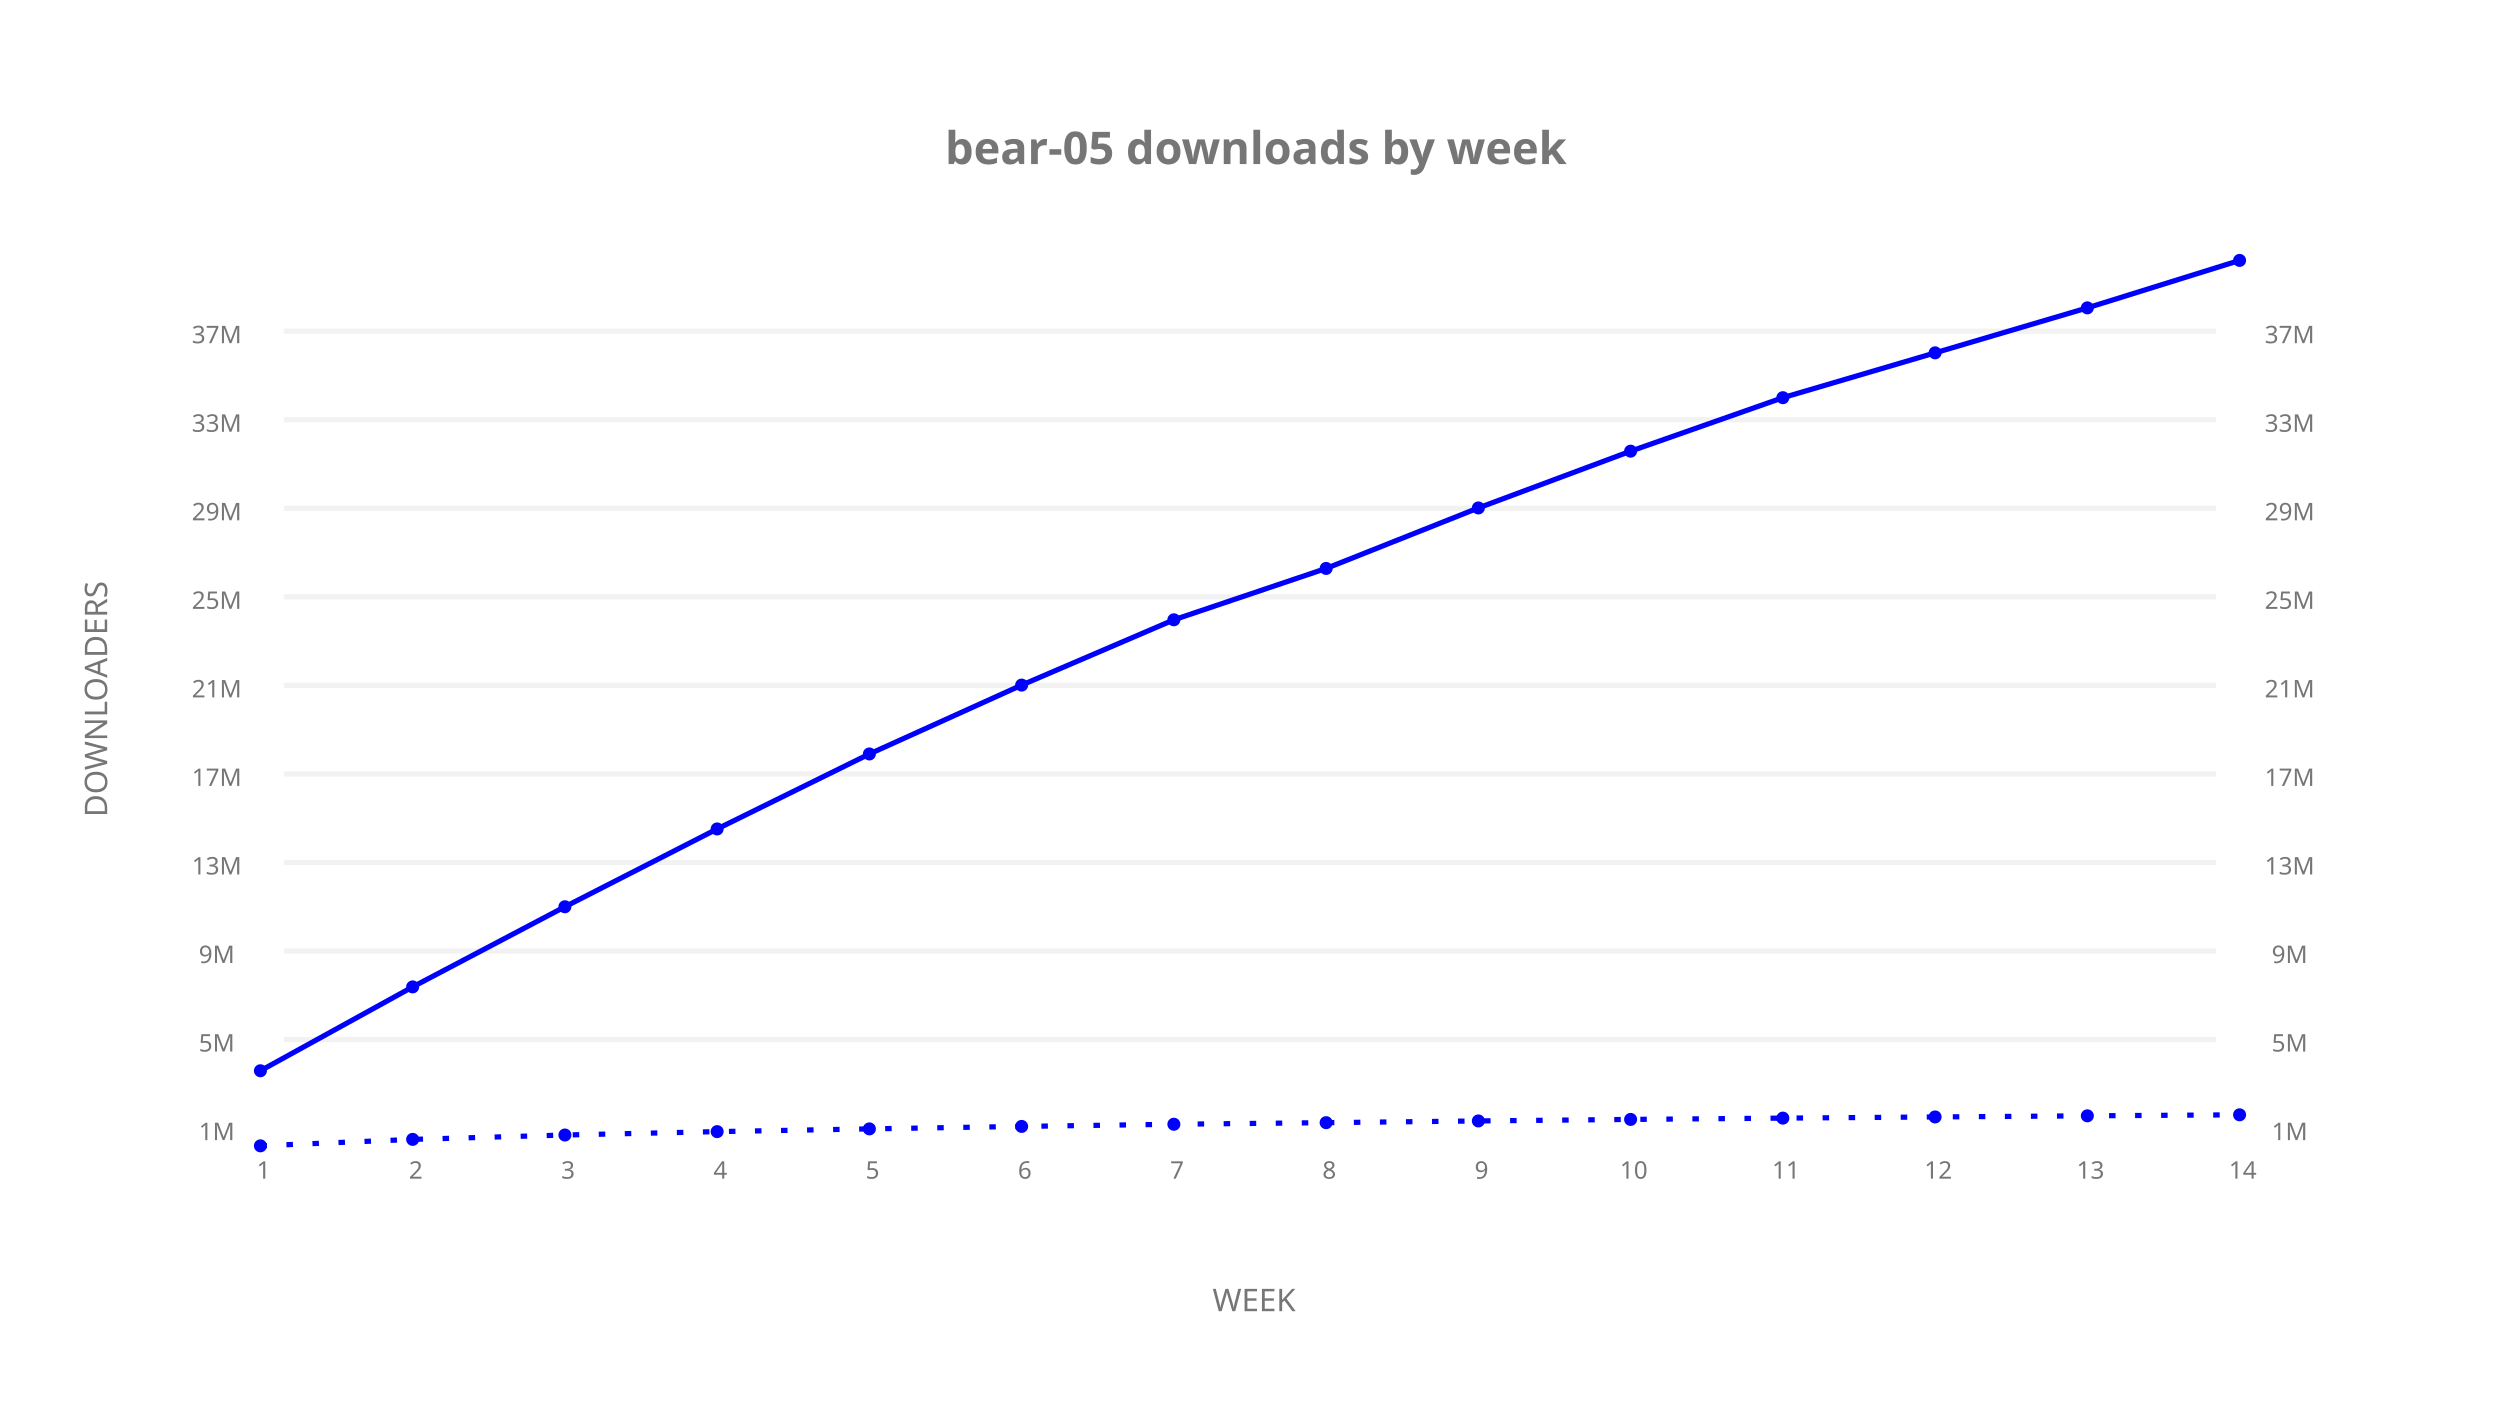
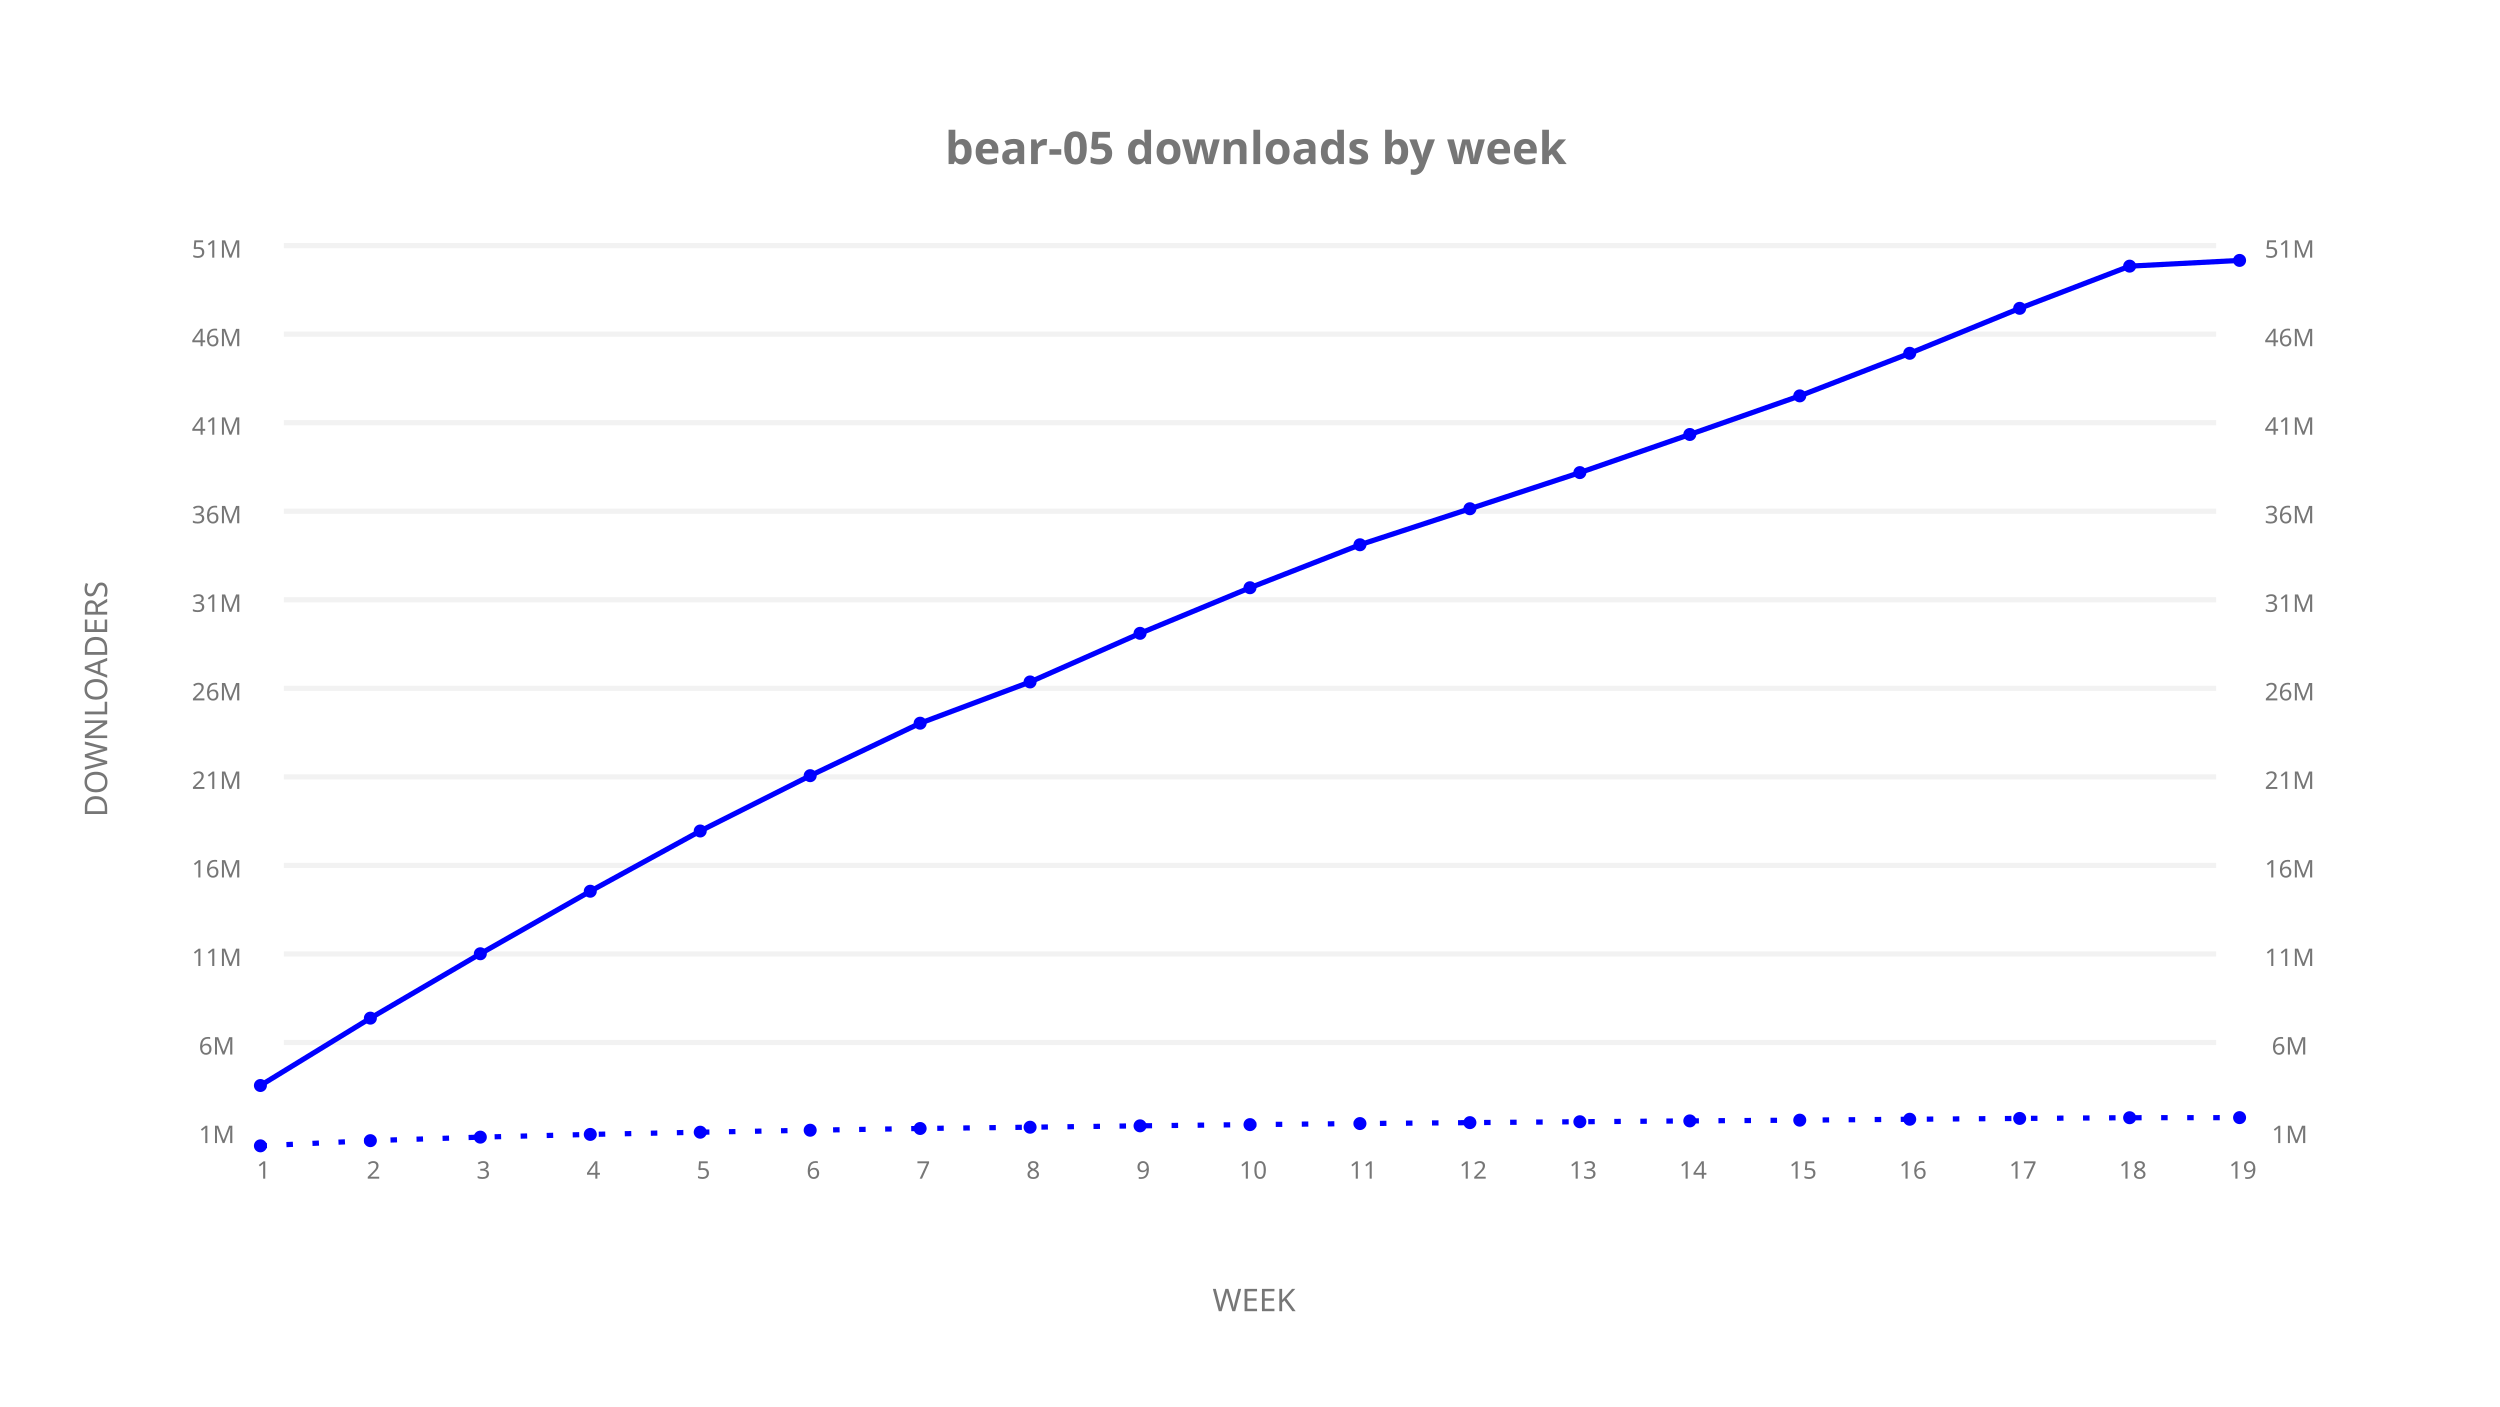
<svg xmlns="http://www.w3.org/2000/svg" xml:space="preserve" id="bear-05-downloads-by-week-bear-05-week" x="0px" y="0px" width="1920px" height="1080px" viewBox="0 0 1920 1080" enable-background="new 0 0 1920 1080" role="img">
  <g id="annotations">
    <text x="960" y="126" font-family="Atkinson Hyperlegible" font-size="26pt" text-anchor="middle" text-align="center" font-weight="600" font-style="normal" style="fill:rgb(118,118,118); fill-opacity:1; stroke:rgb(118,118,118); stroke-opacity:0; stroke-width:0.5"> bear-05 downloads by week</text>
    <g id="axes-lines">
      <text x="960" y="1007" font-family="Atkinson Hyperlegible" font-size="18pt" text-anchor="middle" text-align="center" font-weight="500" font-style="normal" style="fill:rgb(118,118,118); fill-opacity:1; stroke:rgb(118,118,118); stroke-opacity:0; stroke-width:0.5"> WEEK</text>
      <text x="73" y="540" font-family="Atkinson Hyperlegible" font-size="18pt" text-anchor="middle" text-align="center" dominant-baseline="central" font-weight="500" font-style="normal" style="fill:rgb(118,118,118); fill-opacity:1; stroke:rgb(118,118,118); stroke-opacity:0; stroke-width:0.5" transform="rotate(-90,73,540)"> DOWNLOADERS</text>
    </g>
    <g id="tic-y-label-lines">
-       <line x1="218" y1="798.357" x2="1702" y2="798.357" style="fill:rgb(0,0,255); fill-opacity:0; stroke:rgb(242,242,242); stroke-opacity:1; stroke-width:4" />
-       <line x1="218" y1="730.357" x2="1702" y2="730.357" style="fill:rgb(0,0,255); fill-opacity:0; stroke:rgb(242,242,242); stroke-opacity:1; stroke-width:4" />
-       <line x1="218" y1="662.357" x2="1702" y2="662.357" style="fill:rgb(0,0,255); fill-opacity:0; stroke:rgb(242,242,242); stroke-opacity:1; stroke-width:4" />
-       <line x1="218" y1="594.357" x2="1702" y2="594.357" style="fill:rgb(0,0,255); fill-opacity:0; stroke:rgb(242,242,242); stroke-opacity:1; stroke-width:4" />
-       <line x1="218" y1="526.357" x2="1702" y2="526.357" style="fill:rgb(0,0,255); fill-opacity:0; stroke:rgb(242,242,242); stroke-opacity:1; stroke-width:4" />
-       <line x1="218" y1="458.357" x2="1702" y2="458.357" style="fill:rgb(0,0,255); fill-opacity:0; stroke:rgb(242,242,242); stroke-opacity:1; stroke-width:4" />
-       <line x1="218" y1="390.357" x2="1702" y2="390.357" style="fill:rgb(0,0,255); fill-opacity:0; stroke:rgb(242,242,242); stroke-opacity:1; stroke-width:4" />
-       <line x1="218" y1="322.357" x2="1702" y2="322.357" style="fill:rgb(0,0,255); fill-opacity:0; stroke:rgb(242,242,242); stroke-opacity:1; stroke-width:4" />
-       <line x1="218" y1="254.357" x2="1702" y2="254.357" style="fill:rgb(0,0,255); fill-opacity:0; stroke:rgb(242,242,242); stroke-opacity:1; stroke-width:4" />
+       <line x1="218" y1="800.646" x2="1702" y2="800.646" style="fill:rgb(0,0,255); fill-opacity:0; stroke:rgb(242,242,242); stroke-opacity:1; stroke-width:4" />
+       <line x1="218" y1="732.646" x2="1702" y2="732.646" style="fill:rgb(0,0,255); fill-opacity:0; stroke:rgb(242,242,242); stroke-opacity:1; stroke-width:4" />
+       <line x1="218" y1="664.646" x2="1702" y2="664.646" style="fill:rgb(0,0,255); fill-opacity:0; stroke:rgb(242,242,242); stroke-opacity:1; stroke-width:4" />
+       <line x1="218" y1="596.646" x2="1702" y2="596.646" style="fill:rgb(0,0,255); fill-opacity:0; stroke:rgb(242,242,242); stroke-opacity:1; stroke-width:4" />
+       <line x1="218" y1="528.646" x2="1702" y2="528.646" style="fill:rgb(0,0,255); fill-opacity:0; stroke:rgb(242,242,242); stroke-opacity:1; stroke-width:4" />
+       <line x1="218" y1="460.646" x2="1702" y2="460.646" style="fill:rgb(0,0,255); fill-opacity:0; stroke:rgb(242,242,242); stroke-opacity:1; stroke-width:4" />
+       <line x1="218" y1="392.646" x2="1702" y2="392.646" style="fill:rgb(0,0,255); fill-opacity:0; stroke:rgb(242,242,242); stroke-opacity:1; stroke-width:4" />
+       <line x1="218" y1="324.646" x2="1702" y2="324.646" style="fill:rgb(0,0,255); fill-opacity:0; stroke:rgb(242,242,242); stroke-opacity:1; stroke-width:4" />
+       <line x1="218" y1="256.646" x2="1702" y2="256.646" style="fill:rgb(0,0,255); fill-opacity:0; stroke:rgb(242,242,242); stroke-opacity:1; stroke-width:4" />
+       <line x1="218" y1="188.646" x2="1702" y2="188.646" style="fill:rgb(0,0,255); fill-opacity:0; stroke:rgb(242,242,242); stroke-opacity:1; stroke-width:4" />
    </g>
    <g id="tic-x-labels">
      <text x="200" y="898" font-family="Atkinson Hyperlegible" font-size="14pt" text-anchor="middle" text-align="center" dominant-baseline="central" font-weight="400" font-style="normal" style="fill:rgb(118,118,118); fill-opacity:1; stroke:rgb(118,118,118); stroke-opacity:0; stroke-width:0.5"> 1</text>
-       <text x="316.923" y="898" font-family="Atkinson Hyperlegible" font-size="14pt" text-anchor="middle" text-align="center" dominant-baseline="central" font-weight="400" font-style="normal" style="fill:rgb(118,118,118); fill-opacity:1; stroke:rgb(118,118,118); stroke-opacity:0; stroke-width:0.5"> 2</text>
-       <text x="433.846" y="898" font-family="Atkinson Hyperlegible" font-size="14pt" text-anchor="middle" text-align="center" dominant-baseline="central" font-weight="400" font-style="normal" style="fill:rgb(118,118,118); fill-opacity:1; stroke:rgb(118,118,118); stroke-opacity:0; stroke-width:0.5"> 3</text>
-       <text x="550.769" y="898" font-family="Atkinson Hyperlegible" font-size="14pt" text-anchor="middle" text-align="center" dominant-baseline="central" font-weight="400" font-style="normal" style="fill:rgb(118,118,118); fill-opacity:1; stroke:rgb(118,118,118); stroke-opacity:0; stroke-width:0.5"> 4</text>
-       <text x="667.692" y="898" font-family="Atkinson Hyperlegible" font-size="14pt" text-anchor="middle" text-align="center" dominant-baseline="central" font-weight="400" font-style="normal" style="fill:rgb(118,118,118); fill-opacity:1; stroke:rgb(118,118,118); stroke-opacity:0; stroke-width:0.5"> 5</text>
-       <text x="784.615" y="898" font-family="Atkinson Hyperlegible" font-size="14pt" text-anchor="middle" text-align="center" dominant-baseline="central" font-weight="400" font-style="normal" style="fill:rgb(118,118,118); fill-opacity:1; stroke:rgb(118,118,118); stroke-opacity:0; stroke-width:0.5"> 6</text>
-       <text x="901.538" y="898" font-family="Atkinson Hyperlegible" font-size="14pt" text-anchor="middle" text-align="center" dominant-baseline="central" font-weight="400" font-style="normal" style="fill:rgb(118,118,118); fill-opacity:1; stroke:rgb(118,118,118); stroke-opacity:0; stroke-width:0.5"> 7</text>
-       <text x="1018.462" y="898" font-family="Atkinson Hyperlegible" font-size="14pt" text-anchor="middle" text-align="center" dominant-baseline="central" font-weight="400" font-style="normal" style="fill:rgb(118,118,118); fill-opacity:1; stroke:rgb(118,118,118); stroke-opacity:0; stroke-width:0.5"> 8</text>
-       <text x="1135.385" y="898" font-family="Atkinson Hyperlegible" font-size="14pt" text-anchor="middle" text-align="center" dominant-baseline="central" font-weight="400" font-style="normal" style="fill:rgb(118,118,118); fill-opacity:1; stroke:rgb(118,118,118); stroke-opacity:0; stroke-width:0.5"> 9</text>
-       <text x="1252.308" y="898" font-family="Atkinson Hyperlegible" font-size="14pt" text-anchor="middle" text-align="center" dominant-baseline="central" font-weight="400" font-style="normal" style="fill:rgb(118,118,118); fill-opacity:1; stroke:rgb(118,118,118); stroke-opacity:0; stroke-width:0.5"> 10</text>
-       <text x="1369.231" y="898" font-family="Atkinson Hyperlegible" font-size="14pt" text-anchor="middle" text-align="center" dominant-baseline="central" font-weight="400" font-style="normal" style="fill:rgb(118,118,118); fill-opacity:1; stroke:rgb(118,118,118); stroke-opacity:0; stroke-width:0.5"> 11</text>
-       <text x="1486.154" y="898" font-family="Atkinson Hyperlegible" font-size="14pt" text-anchor="middle" text-align="center" dominant-baseline="central" font-weight="400" font-style="normal" style="fill:rgb(118,118,118); fill-opacity:1; stroke:rgb(118,118,118); stroke-opacity:0; stroke-width:0.5"> 12</text>
-       <text x="1603.077" y="898" font-family="Atkinson Hyperlegible" font-size="14pt" text-anchor="middle" text-align="center" dominant-baseline="central" font-weight="400" font-style="normal" style="fill:rgb(118,118,118); fill-opacity:1; stroke:rgb(118,118,118); stroke-opacity:0; stroke-width:0.5"> 13</text>
-       <text x="1720" y="898" font-family="Atkinson Hyperlegible" font-size="14pt" text-anchor="middle" text-align="center" dominant-baseline="central" font-weight="400" font-style="normal" style="fill:rgb(118,118,118); fill-opacity:1; stroke:rgb(118,118,118); stroke-opacity:0; stroke-width:0.5"> 14</text>
+       <text x="284.444" y="898" font-family="Atkinson Hyperlegible" font-size="14pt" text-anchor="middle" text-align="center" dominant-baseline="central" font-weight="400" font-style="normal" style="fill:rgb(118,118,118); fill-opacity:1; stroke:rgb(118,118,118); stroke-opacity:0; stroke-width:0.5"> 2</text>
+       <text x="368.889" y="898" font-family="Atkinson Hyperlegible" font-size="14pt" text-anchor="middle" text-align="center" dominant-baseline="central" font-weight="400" font-style="normal" style="fill:rgb(118,118,118); fill-opacity:1; stroke:rgb(118,118,118); stroke-opacity:0; stroke-width:0.5"> 3</text>
+       <text x="453.333" y="898" font-family="Atkinson Hyperlegible" font-size="14pt" text-anchor="middle" text-align="center" dominant-baseline="central" font-weight="400" font-style="normal" style="fill:rgb(118,118,118); fill-opacity:1; stroke:rgb(118,118,118); stroke-opacity:0; stroke-width:0.5"> 4</text>
+       <text x="537.778" y="898" font-family="Atkinson Hyperlegible" font-size="14pt" text-anchor="middle" text-align="center" dominant-baseline="central" font-weight="400" font-style="normal" style="fill:rgb(118,118,118); fill-opacity:1; stroke:rgb(118,118,118); stroke-opacity:0; stroke-width:0.5"> 5</text>
+       <text x="622.222" y="898" font-family="Atkinson Hyperlegible" font-size="14pt" text-anchor="middle" text-align="center" dominant-baseline="central" font-weight="400" font-style="normal" style="fill:rgb(118,118,118); fill-opacity:1; stroke:rgb(118,118,118); stroke-opacity:0; stroke-width:0.5"> 6</text>
+       <text x="706.667" y="898" font-family="Atkinson Hyperlegible" font-size="14pt" text-anchor="middle" text-align="center" dominant-baseline="central" font-weight="400" font-style="normal" style="fill:rgb(118,118,118); fill-opacity:1; stroke:rgb(118,118,118); stroke-opacity:0; stroke-width:0.5"> 7</text>
+       <text x="791.111" y="898" font-family="Atkinson Hyperlegible" font-size="14pt" text-anchor="middle" text-align="center" dominant-baseline="central" font-weight="400" font-style="normal" style="fill:rgb(118,118,118); fill-opacity:1; stroke:rgb(118,118,118); stroke-opacity:0; stroke-width:0.5"> 8</text>
+       <text x="875.556" y="898" font-family="Atkinson Hyperlegible" font-size="14pt" text-anchor="middle" text-align="center" dominant-baseline="central" font-weight="400" font-style="normal" style="fill:rgb(118,118,118); fill-opacity:1; stroke:rgb(118,118,118); stroke-opacity:0; stroke-width:0.5"> 9</text>
+       <text x="960" y="898" font-family="Atkinson Hyperlegible" font-size="14pt" text-anchor="middle" text-align="center" dominant-baseline="central" font-weight="400" font-style="normal" style="fill:rgb(118,118,118); fill-opacity:1; stroke:rgb(118,118,118); stroke-opacity:0; stroke-width:0.5"> 10</text>
+       <text x="1044.444" y="898" font-family="Atkinson Hyperlegible" font-size="14pt" text-anchor="middle" text-align="center" dominant-baseline="central" font-weight="400" font-style="normal" style="fill:rgb(118,118,118); fill-opacity:1; stroke:rgb(118,118,118); stroke-opacity:0; stroke-width:0.5"> 11</text>
+       <text x="1128.889" y="898" font-family="Atkinson Hyperlegible" font-size="14pt" text-anchor="middle" text-align="center" dominant-baseline="central" font-weight="400" font-style="normal" style="fill:rgb(118,118,118); fill-opacity:1; stroke:rgb(118,118,118); stroke-opacity:0; stroke-width:0.5"> 12</text>
+       <text x="1213.333" y="898" font-family="Atkinson Hyperlegible" font-size="14pt" text-anchor="middle" text-align="center" dominant-baseline="central" font-weight="400" font-style="normal" style="fill:rgb(118,118,118); fill-opacity:1; stroke:rgb(118,118,118); stroke-opacity:0; stroke-width:0.5"> 13</text>
+       <text x="1297.778" y="898" font-family="Atkinson Hyperlegible" font-size="14pt" text-anchor="middle" text-align="center" dominant-baseline="central" font-weight="400" font-style="normal" style="fill:rgb(118,118,118); fill-opacity:1; stroke:rgb(118,118,118); stroke-opacity:0; stroke-width:0.5"> 14</text>
+       <text x="1382.222" y="898" font-family="Atkinson Hyperlegible" font-size="14pt" text-anchor="middle" text-align="center" dominant-baseline="central" font-weight="400" font-style="normal" style="fill:rgb(118,118,118); fill-opacity:1; stroke:rgb(118,118,118); stroke-opacity:0; stroke-width:0.5"> 15</text>
+       <text x="1466.667" y="898" font-family="Atkinson Hyperlegible" font-size="14pt" text-anchor="middle" text-align="center" dominant-baseline="central" font-weight="400" font-style="normal" style="fill:rgb(118,118,118); fill-opacity:1; stroke:rgb(118,118,118); stroke-opacity:0; stroke-width:0.5"> 16</text>
+       <text x="1551.111" y="898" font-family="Atkinson Hyperlegible" font-size="14pt" text-anchor="middle" text-align="center" dominant-baseline="central" font-weight="400" font-style="normal" style="fill:rgb(118,118,118); fill-opacity:1; stroke:rgb(118,118,118); stroke-opacity:0; stroke-width:0.5"> 17</text>
+       <text x="1635.556" y="898" font-family="Atkinson Hyperlegible" font-size="14pt" text-anchor="middle" text-align="center" dominant-baseline="central" font-weight="400" font-style="normal" style="fill:rgb(118,118,118); fill-opacity:1; stroke:rgb(118,118,118); stroke-opacity:0; stroke-width:0.5"> 18</text>
+       <text x="1720" y="898" font-family="Atkinson Hyperlegible" font-size="14pt" text-anchor="middle" text-align="center" dominant-baseline="central" font-weight="400" font-style="normal" style="fill:rgb(118,118,118); fill-opacity:1; stroke:rgb(118,118,118); stroke-opacity:0; stroke-width:0.5"> 19</text>
    </g>
    <g id="tic-y-labels">
-       <text x="164" y="868.357" font-family="Atkinson Hyperlegible" font-size="14pt" text-anchor="middle" text-align="center" dominant-baseline="central" font-weight="400" font-style="normal" style="fill:rgb(118,118,118); fill-opacity:1; stroke:rgb(118,118,118); stroke-opacity:0; stroke-width:0.5"> 1M</text>
-       <text x="1756" y="868.357" font-family="Atkinson Hyperlegible" font-size="14pt" text-anchor="middle" text-align="center" dominant-baseline="central" font-weight="400" font-style="normal" style="fill:rgb(118,118,118); fill-opacity:1; stroke:rgb(118,118,118); stroke-opacity:0; stroke-width:0.5"> 1M</text>
-       <text x="164" y="800.357" font-family="Atkinson Hyperlegible" font-size="14pt" text-anchor="middle" text-align="center" dominant-baseline="central" font-weight="400" font-style="normal" style="fill:rgb(118,118,118); fill-opacity:1; stroke:rgb(118,118,118); stroke-opacity:0; stroke-width:0.5"> 5M</text>
-       <text x="1756" y="800.357" font-family="Atkinson Hyperlegible" font-size="14pt" text-anchor="middle" text-align="center" dominant-baseline="central" font-weight="400" font-style="normal" style="fill:rgb(118,118,118); fill-opacity:1; stroke:rgb(118,118,118); stroke-opacity:0; stroke-width:0.5"> 5M</text>
-       <text x="164" y="732.357" font-family="Atkinson Hyperlegible" font-size="14pt" text-anchor="middle" text-align="center" dominant-baseline="central" font-weight="400" font-style="normal" style="fill:rgb(118,118,118); fill-opacity:1; stroke:rgb(118,118,118); stroke-opacity:0; stroke-width:0.5"> 9M</text>
-       <text x="1756" y="732.357" font-family="Atkinson Hyperlegible" font-size="14pt" text-anchor="middle" text-align="center" dominant-baseline="central" font-weight="400" font-style="normal" style="fill:rgb(118,118,118); fill-opacity:1; stroke:rgb(118,118,118); stroke-opacity:0; stroke-width:0.5"> 9M</text>
-       <text x="164" y="664.357" font-family="Atkinson Hyperlegible" font-size="14pt" text-anchor="middle" text-align="center" dominant-baseline="central" font-weight="400" font-style="normal" style="fill:rgb(118,118,118); fill-opacity:1; stroke:rgb(118,118,118); stroke-opacity:0; stroke-width:0.5"> 13M</text>
-       <text x="1756" y="664.357" font-family="Atkinson Hyperlegible" font-size="14pt" text-anchor="middle" text-align="center" dominant-baseline="central" font-weight="400" font-style="normal" style="fill:rgb(118,118,118); fill-opacity:1; stroke:rgb(118,118,118); stroke-opacity:0; stroke-width:0.5"> 13M</text>
-       <text x="164" y="596.357" font-family="Atkinson Hyperlegible" font-size="14pt" text-anchor="middle" text-align="center" dominant-baseline="central" font-weight="400" font-style="normal" style="fill:rgb(118,118,118); fill-opacity:1; stroke:rgb(118,118,118); stroke-opacity:0; stroke-width:0.5"> 17M</text>
-       <text x="1756" y="596.357" font-family="Atkinson Hyperlegible" font-size="14pt" text-anchor="middle" text-align="center" dominant-baseline="central" font-weight="400" font-style="normal" style="fill:rgb(118,118,118); fill-opacity:1; stroke:rgb(118,118,118); stroke-opacity:0; stroke-width:0.5"> 17M</text>
-       <text x="164" y="528.357" font-family="Atkinson Hyperlegible" font-size="14pt" text-anchor="middle" text-align="center" dominant-baseline="central" font-weight="400" font-style="normal" style="fill:rgb(118,118,118); fill-opacity:1; stroke:rgb(118,118,118); stroke-opacity:0; stroke-width:0.5"> 21M</text>
-       <text x="1756" y="528.357" font-family="Atkinson Hyperlegible" font-size="14pt" text-anchor="middle" text-align="center" dominant-baseline="central" font-weight="400" font-style="normal" style="fill:rgb(118,118,118); fill-opacity:1; stroke:rgb(118,118,118); stroke-opacity:0; stroke-width:0.5"> 21M</text>
-       <text x="164" y="460.357" font-family="Atkinson Hyperlegible" font-size="14pt" text-anchor="middle" text-align="center" dominant-baseline="central" font-weight="400" font-style="normal" style="fill:rgb(118,118,118); fill-opacity:1; stroke:rgb(118,118,118); stroke-opacity:0; stroke-width:0.5"> 25M</text>
-       <text x="1756" y="460.357" font-family="Atkinson Hyperlegible" font-size="14pt" text-anchor="middle" text-align="center" dominant-baseline="central" font-weight="400" font-style="normal" style="fill:rgb(118,118,118); fill-opacity:1; stroke:rgb(118,118,118); stroke-opacity:0; stroke-width:0.5"> 25M</text>
-       <text x="164" y="392.357" font-family="Atkinson Hyperlegible" font-size="14pt" text-anchor="middle" text-align="center" dominant-baseline="central" font-weight="400" font-style="normal" style="fill:rgb(118,118,118); fill-opacity:1; stroke:rgb(118,118,118); stroke-opacity:0; stroke-width:0.5"> 29M</text>
-       <text x="1756" y="392.357" font-family="Atkinson Hyperlegible" font-size="14pt" text-anchor="middle" text-align="center" dominant-baseline="central" font-weight="400" font-style="normal" style="fill:rgb(118,118,118); fill-opacity:1; stroke:rgb(118,118,118); stroke-opacity:0; stroke-width:0.5"> 29M</text>
-       <text x="164" y="324.357" font-family="Atkinson Hyperlegible" font-size="14pt" text-anchor="middle" text-align="center" dominant-baseline="central" font-weight="400" font-style="normal" style="fill:rgb(118,118,118); fill-opacity:1; stroke:rgb(118,118,118); stroke-opacity:0; stroke-width:0.5"> 33M</text>
-       <text x="1756" y="324.357" font-family="Atkinson Hyperlegible" font-size="14pt" text-anchor="middle" text-align="center" dominant-baseline="central" font-weight="400" font-style="normal" style="fill:rgb(118,118,118); fill-opacity:1; stroke:rgb(118,118,118); stroke-opacity:0; stroke-width:0.5"> 33M</text>
-       <text x="164" y="256.357" font-family="Atkinson Hyperlegible" font-size="14pt" text-anchor="middle" text-align="center" dominant-baseline="central" font-weight="400" font-style="normal" style="fill:rgb(118,118,118); fill-opacity:1; stroke:rgb(118,118,118); stroke-opacity:0; stroke-width:0.5"> 37M</text>
-       <text x="1756" y="256.357" font-family="Atkinson Hyperlegible" font-size="14pt" text-anchor="middle" text-align="center" dominant-baseline="central" font-weight="400" font-style="normal" style="fill:rgb(118,118,118); fill-opacity:1; stroke:rgb(118,118,118); stroke-opacity:0; stroke-width:0.5"> 37M</text>
+       <text x="164" y="870.646" font-family="Atkinson Hyperlegible" font-size="14pt" text-anchor="middle" text-align="center" dominant-baseline="central" font-weight="400" font-style="normal" style="fill:rgb(118,118,118); fill-opacity:1; stroke:rgb(118,118,118); stroke-opacity:0; stroke-width:0.5"> 1M</text>
+       <text x="1756" y="870.646" font-family="Atkinson Hyperlegible" font-size="14pt" text-anchor="middle" text-align="center" dominant-baseline="central" font-weight="400" font-style="normal" style="fill:rgb(118,118,118); fill-opacity:1; stroke:rgb(118,118,118); stroke-opacity:0; stroke-width:0.5"> 1M</text>
+       <text x="164" y="802.646" font-family="Atkinson Hyperlegible" font-size="14pt" text-anchor="middle" text-align="center" dominant-baseline="central" font-weight="400" font-style="normal" style="fill:rgb(118,118,118); fill-opacity:1; stroke:rgb(118,118,118); stroke-opacity:0; stroke-width:0.5"> 6M</text>
+       <text x="1756" y="802.646" font-family="Atkinson Hyperlegible" font-size="14pt" text-anchor="middle" text-align="center" dominant-baseline="central" font-weight="400" font-style="normal" style="fill:rgb(118,118,118); fill-opacity:1; stroke:rgb(118,118,118); stroke-opacity:0; stroke-width:0.5"> 6M</text>
+       <text x="164" y="734.646" font-family="Atkinson Hyperlegible" font-size="14pt" text-anchor="middle" text-align="center" dominant-baseline="central" font-weight="400" font-style="normal" style="fill:rgb(118,118,118); fill-opacity:1; stroke:rgb(118,118,118); stroke-opacity:0; stroke-width:0.5"> 11M</text>
+       <text x="1756" y="734.646" font-family="Atkinson Hyperlegible" font-size="14pt" text-anchor="middle" text-align="center" dominant-baseline="central" font-weight="400" font-style="normal" style="fill:rgb(118,118,118); fill-opacity:1; stroke:rgb(118,118,118); stroke-opacity:0; stroke-width:0.5"> 11M</text>
+       <text x="164" y="666.646" font-family="Atkinson Hyperlegible" font-size="14pt" text-anchor="middle" text-align="center" dominant-baseline="central" font-weight="400" font-style="normal" style="fill:rgb(118,118,118); fill-opacity:1; stroke:rgb(118,118,118); stroke-opacity:0; stroke-width:0.5"> 16M</text>
+       <text x="1756" y="666.646" font-family="Atkinson Hyperlegible" font-size="14pt" text-anchor="middle" text-align="center" dominant-baseline="central" font-weight="400" font-style="normal" style="fill:rgb(118,118,118); fill-opacity:1; stroke:rgb(118,118,118); stroke-opacity:0; stroke-width:0.5"> 16M</text>
+       <text x="164" y="598.646" font-family="Atkinson Hyperlegible" font-size="14pt" text-anchor="middle" text-align="center" dominant-baseline="central" font-weight="400" font-style="normal" style="fill:rgb(118,118,118); fill-opacity:1; stroke:rgb(118,118,118); stroke-opacity:0; stroke-width:0.5"> 21M</text>
+       <text x="1756" y="598.646" font-family="Atkinson Hyperlegible" font-size="14pt" text-anchor="middle" text-align="center" dominant-baseline="central" font-weight="400" font-style="normal" style="fill:rgb(118,118,118); fill-opacity:1; stroke:rgb(118,118,118); stroke-opacity:0; stroke-width:0.5"> 21M</text>
+       <text x="164" y="530.646" font-family="Atkinson Hyperlegible" font-size="14pt" text-anchor="middle" text-align="center" dominant-baseline="central" font-weight="400" font-style="normal" style="fill:rgb(118,118,118); fill-opacity:1; stroke:rgb(118,118,118); stroke-opacity:0; stroke-width:0.5"> 26M</text>
+       <text x="1756" y="530.646" font-family="Atkinson Hyperlegible" font-size="14pt" text-anchor="middle" text-align="center" dominant-baseline="central" font-weight="400" font-style="normal" style="fill:rgb(118,118,118); fill-opacity:1; stroke:rgb(118,118,118); stroke-opacity:0; stroke-width:0.5"> 26M</text>
+       <text x="164" y="462.646" font-family="Atkinson Hyperlegible" font-size="14pt" text-anchor="middle" text-align="center" dominant-baseline="central" font-weight="400" font-style="normal" style="fill:rgb(118,118,118); fill-opacity:1; stroke:rgb(118,118,118); stroke-opacity:0; stroke-width:0.5"> 31M</text>
+       <text x="1756" y="462.646" font-family="Atkinson Hyperlegible" font-size="14pt" text-anchor="middle" text-align="center" dominant-baseline="central" font-weight="400" font-style="normal" style="fill:rgb(118,118,118); fill-opacity:1; stroke:rgb(118,118,118); stroke-opacity:0; stroke-width:0.5"> 31M</text>
+       <text x="164" y="394.646" font-family="Atkinson Hyperlegible" font-size="14pt" text-anchor="middle" text-align="center" dominant-baseline="central" font-weight="400" font-style="normal" style="fill:rgb(118,118,118); fill-opacity:1; stroke:rgb(118,118,118); stroke-opacity:0; stroke-width:0.5"> 36M</text>
+       <text x="1756" y="394.646" font-family="Atkinson Hyperlegible" font-size="14pt" text-anchor="middle" text-align="center" dominant-baseline="central" font-weight="400" font-style="normal" style="fill:rgb(118,118,118); fill-opacity:1; stroke:rgb(118,118,118); stroke-opacity:0; stroke-width:0.5"> 36M</text>
+       <text x="164" y="326.646" font-family="Atkinson Hyperlegible" font-size="14pt" text-anchor="middle" text-align="center" dominant-baseline="central" font-weight="400" font-style="normal" style="fill:rgb(118,118,118); fill-opacity:1; stroke:rgb(118,118,118); stroke-opacity:0; stroke-width:0.5"> 41M</text>
+       <text x="1756" y="326.646" font-family="Atkinson Hyperlegible" font-size="14pt" text-anchor="middle" text-align="center" dominant-baseline="central" font-weight="400" font-style="normal" style="fill:rgb(118,118,118); fill-opacity:1; stroke:rgb(118,118,118); stroke-opacity:0; stroke-width:0.5"> 41M</text>
+       <text x="164" y="258.646" font-family="Atkinson Hyperlegible" font-size="14pt" text-anchor="middle" text-align="center" dominant-baseline="central" font-weight="400" font-style="normal" style="fill:rgb(118,118,118); fill-opacity:1; stroke:rgb(118,118,118); stroke-opacity:0; stroke-width:0.5"> 46M</text>
+       <text x="1756" y="258.646" font-family="Atkinson Hyperlegible" font-size="14pt" text-anchor="middle" text-align="center" dominant-baseline="central" font-weight="400" font-style="normal" style="fill:rgb(118,118,118); fill-opacity:1; stroke:rgb(118,118,118); stroke-opacity:0; stroke-width:0.5"> 46M</text>
+       <text x="164" y="190.646" font-family="Atkinson Hyperlegible" font-size="14pt" text-anchor="middle" text-align="center" dominant-baseline="central" font-weight="400" font-style="normal" style="fill:rgb(118,118,118); fill-opacity:1; stroke:rgb(118,118,118); stroke-opacity:0; stroke-width:0.5"> 51M</text>
+       <text x="1756" y="190.646" font-family="Atkinson Hyperlegible" font-size="14pt" text-anchor="middle" text-align="center" dominant-baseline="central" font-weight="400" font-style="normal" style="fill:rgb(118,118,118); fill-opacity:1; stroke:rgb(118,118,118); stroke-opacity:0; stroke-width:0.5"> 51M</text>
    </g>
  </g>
  <g id="polyline-bear-05 downloads by week">
-     <polyline points="200,822.337 316.923,757.936 433.846,696.394 550.769,636.627 667.692,579.041 784.615,526.157 901.538,475.998 1018.46,436.556 1135.38,390.092 1252.31,346.501 1369.23,305.422 1486.15,270.985 1603.08,236.436 1720,200 " style="fill:rgb(0,0,255); fill-opacity:0; stroke:rgb(0,0,255); stroke-opacity:1; stroke-width:4" />
+     <polyline points="200,833.673 284.444,781.932 368.889,732.488 453.333,684.471 537.778,638.206 622.222,595.718 706.667,555.419 791.111,523.731 875.556,486.401 960,451.379 1044.44,418.376 1128.89,390.709 1213.33,362.952 1297.78,333.679 1382.22,304.036 1466.67,271.337 1551.11,236.801 1635.56,204.398 1720,200 " style="fill:rgb(0,0,255); fill-opacity:0; stroke:rgb(0,0,255); stroke-opacity:1; stroke-width:4" />
  </g>
  <g id="markers-bear-05 downloads by week">
-     <circle cx="200" cy="822.337" r="5" style="fill:rgb(0,0,255); fill-opacity:1; stroke:rgb(0,0,255); stroke-opacity:0; stroke-width:4">
+     <circle cx="200" cy="833.673" r="5" style="fill:rgb(0,0,255); fill-opacity:1; stroke:rgb(0,0,255); stroke-opacity:0; stroke-width:4">
</circle>
-     <circle cx="316.923" cy="757.936" r="5" style="fill:rgb(0,0,255); fill-opacity:1; stroke:rgb(0,0,255); stroke-opacity:0; stroke-width:4">
+     <circle cx="284.444" cy="781.932" r="5" style="fill:rgb(0,0,255); fill-opacity:1; stroke:rgb(0,0,255); stroke-opacity:0; stroke-width:4">
</circle>
-     <circle cx="433.846" cy="696.394" r="5" style="fill:rgb(0,0,255); fill-opacity:1; stroke:rgb(0,0,255); stroke-opacity:0; stroke-width:4">
+     <circle cx="368.889" cy="732.488" r="5" style="fill:rgb(0,0,255); fill-opacity:1; stroke:rgb(0,0,255); stroke-opacity:0; stroke-width:4">
</circle>
-     <circle cx="550.769" cy="636.627" r="5" style="fill:rgb(0,0,255); fill-opacity:1; stroke:rgb(0,0,255); stroke-opacity:0; stroke-width:4">
+     <circle cx="453.333" cy="684.471" r="5" style="fill:rgb(0,0,255); fill-opacity:1; stroke:rgb(0,0,255); stroke-opacity:0; stroke-width:4">
</circle>
-     <circle cx="667.692" cy="579.041" r="5" style="fill:rgb(0,0,255); fill-opacity:1; stroke:rgb(0,0,255); stroke-opacity:0; stroke-width:4">
+     <circle cx="537.778" cy="638.206" r="5" style="fill:rgb(0,0,255); fill-opacity:1; stroke:rgb(0,0,255); stroke-opacity:0; stroke-width:4">
</circle>
-     <circle cx="784.615" cy="526.157" r="5" style="fill:rgb(0,0,255); fill-opacity:1; stroke:rgb(0,0,255); stroke-opacity:0; stroke-width:4">
+     <circle cx="622.222" cy="595.718" r="5" style="fill:rgb(0,0,255); fill-opacity:1; stroke:rgb(0,0,255); stroke-opacity:0; stroke-width:4">
</circle>
-     <circle cx="901.538" cy="475.998" r="5" style="fill:rgb(0,0,255); fill-opacity:1; stroke:rgb(0,0,255); stroke-opacity:0; stroke-width:4">
+     <circle cx="706.667" cy="555.419" r="5" style="fill:rgb(0,0,255); fill-opacity:1; stroke:rgb(0,0,255); stroke-opacity:0; stroke-width:4">
</circle>
-     <circle cx="1018.462" cy="436.556" r="5" style="fill:rgb(0,0,255); fill-opacity:1; stroke:rgb(0,0,255); stroke-opacity:0; stroke-width:4">
+     <circle cx="791.111" cy="523.731" r="5" style="fill:rgb(0,0,255); fill-opacity:1; stroke:rgb(0,0,255); stroke-opacity:0; stroke-width:4">
</circle>
-     <circle cx="1135.385" cy="390.092" r="5" style="fill:rgb(0,0,255); fill-opacity:1; stroke:rgb(0,0,255); stroke-opacity:0; stroke-width:4">
+     <circle cx="875.556" cy="486.401" r="5" style="fill:rgb(0,0,255); fill-opacity:1; stroke:rgb(0,0,255); stroke-opacity:0; stroke-width:4">
</circle>
-     <circle cx="1252.308" cy="346.501" r="5" style="fill:rgb(0,0,255); fill-opacity:1; stroke:rgb(0,0,255); stroke-opacity:0; stroke-width:4">
+     <circle cx="960" cy="451.379" r="5" style="fill:rgb(0,0,255); fill-opacity:1; stroke:rgb(0,0,255); stroke-opacity:0; stroke-width:4">
</circle>
-     <circle cx="1369.231" cy="305.422" r="5" style="fill:rgb(0,0,255); fill-opacity:1; stroke:rgb(0,0,255); stroke-opacity:0; stroke-width:4">
+     <circle cx="1044.444" cy="418.376" r="5" style="fill:rgb(0,0,255); fill-opacity:1; stroke:rgb(0,0,255); stroke-opacity:0; stroke-width:4">
</circle>
-     <circle cx="1486.154" cy="270.985" r="5" style="fill:rgb(0,0,255); fill-opacity:1; stroke:rgb(0,0,255); stroke-opacity:0; stroke-width:4">
+     <circle cx="1128.889" cy="390.709" r="5" style="fill:rgb(0,0,255); fill-opacity:1; stroke:rgb(0,0,255); stroke-opacity:0; stroke-width:4">
</circle>
-     <circle cx="1603.077" cy="236.436" r="5" style="fill:rgb(0,0,255); fill-opacity:1; stroke:rgb(0,0,255); stroke-opacity:0; stroke-width:4">
+     <circle cx="1213.333" cy="362.952" r="5" style="fill:rgb(0,0,255); fill-opacity:1; stroke:rgb(0,0,255); stroke-opacity:0; stroke-width:4">
+ </circle>
+     <circle cx="1297.778" cy="333.679" r="5" style="fill:rgb(0,0,255); fill-opacity:1; stroke:rgb(0,0,255); stroke-opacity:0; stroke-width:4">
+ </circle>
+     <circle cx="1382.222" cy="304.036" r="5" style="fill:rgb(0,0,255); fill-opacity:1; stroke:rgb(0,0,255); stroke-opacity:0; stroke-width:4">
+ </circle>
+     <circle cx="1466.667" cy="271.337" r="5" style="fill:rgb(0,0,255); fill-opacity:1; stroke:rgb(0,0,255); stroke-opacity:0; stroke-width:4">
+ </circle>
+     <circle cx="1551.111" cy="236.801" r="5" style="fill:rgb(0,0,255); fill-opacity:1; stroke:rgb(0,0,255); stroke-opacity:0; stroke-width:4">
+ </circle>
+     <circle cx="1635.556" cy="204.398" r="5" style="fill:rgb(0,0,255); fill-opacity:1; stroke:rgb(0,0,255); stroke-opacity:0; stroke-width:4">
</circle>
    <circle cx="1720" cy="200" r="5" style="fill:rgb(0,0,255); fill-opacity:1; stroke:rgb(0,0,255); stroke-opacity:0; stroke-width:4">
</circle>
  </g>
  <g id="polyline-bear-05 downloads by week uploaders">
-     <polyline points="200,880 316.923,875.048 433.846,871.69 550.769,869.085 667.692,866.982 784.615,865.088 901.538,863.421 1018.46,862.204 1135.38,860.882 1252.31,859.715 1369.23,858.714 1486.15,857.819 1603.08,856.957 1720,856.166 " stroke-dasharray="5 15" style="fill:rgb(0,0,255); fill-opacity:0; stroke:rgb(0,0,255); stroke-opacity:1; stroke-width:4" />
+     <polyline points="200,880 284.444,876.022 368.889,873.324 453.333,871.231 537.778,869.541 622.222,868.02 706.667,866.68 791.111,865.703 875.556,864.64 960,863.703 1044.44,862.898 1128.89,862.179 1213.33,861.487 1297.78,860.851 1382.22,860.288 1466.67,859.59 1551.11,858.955 1635.56,858.406 1720,858.333 " stroke-dasharray="5 15" style="fill:rgb(0,0,255); fill-opacity:0; stroke:rgb(0,0,255); stroke-opacity:1; stroke-width:4" />
  </g>
  <g id="markers-bear-05 downloads by week uploaders">
    <circle cx="200" cy="880" r="5" style="fill:rgb(0,0,255); fill-opacity:1; stroke:rgb(0,0,255); stroke-opacity:0; stroke-width:4">
</circle>
-     <circle cx="316.923" cy="875.048" r="5" style="fill:rgb(0,0,255); fill-opacity:1; stroke:rgb(0,0,255); stroke-opacity:0; stroke-width:4">
+     <circle cx="284.444" cy="876.022" r="5" style="fill:rgb(0,0,255); fill-opacity:1; stroke:rgb(0,0,255); stroke-opacity:0; stroke-width:4">
</circle>
-     <circle cx="433.846" cy="871.69" r="5" style="fill:rgb(0,0,255); fill-opacity:1; stroke:rgb(0,0,255); stroke-opacity:0; stroke-width:4">
+     <circle cx="368.889" cy="873.324" r="5" style="fill:rgb(0,0,255); fill-opacity:1; stroke:rgb(0,0,255); stroke-opacity:0; stroke-width:4">
</circle>
-     <circle cx="550.769" cy="869.085" r="5" style="fill:rgb(0,0,255); fill-opacity:1; stroke:rgb(0,0,255); stroke-opacity:0; stroke-width:4">
+     <circle cx="453.333" cy="871.231" r="5" style="fill:rgb(0,0,255); fill-opacity:1; stroke:rgb(0,0,255); stroke-opacity:0; stroke-width:4">
</circle>
-     <circle cx="667.692" cy="866.982" r="5" style="fill:rgb(0,0,255); fill-opacity:1; stroke:rgb(0,0,255); stroke-opacity:0; stroke-width:4">
+     <circle cx="537.778" cy="869.541" r="5" style="fill:rgb(0,0,255); fill-opacity:1; stroke:rgb(0,0,255); stroke-opacity:0; stroke-width:4">
</circle>
-     <circle cx="784.615" cy="865.088" r="5" style="fill:rgb(0,0,255); fill-opacity:1; stroke:rgb(0,0,255); stroke-opacity:0; stroke-width:4">
+     <circle cx="622.222" cy="868.02" r="5" style="fill:rgb(0,0,255); fill-opacity:1; stroke:rgb(0,0,255); stroke-opacity:0; stroke-width:4">
</circle>
-     <circle cx="901.538" cy="863.421" r="5" style="fill:rgb(0,0,255); fill-opacity:1; stroke:rgb(0,0,255); stroke-opacity:0; stroke-width:4">
+     <circle cx="706.667" cy="866.68" r="5" style="fill:rgb(0,0,255); fill-opacity:1; stroke:rgb(0,0,255); stroke-opacity:0; stroke-width:4">
</circle>
-     <circle cx="1018.462" cy="862.204" r="5" style="fill:rgb(0,0,255); fill-opacity:1; stroke:rgb(0,0,255); stroke-opacity:0; stroke-width:4">
+     <circle cx="791.111" cy="865.703" r="5" style="fill:rgb(0,0,255); fill-opacity:1; stroke:rgb(0,0,255); stroke-opacity:0; stroke-width:4">
</circle>
-     <circle cx="1135.385" cy="860.882" r="5" style="fill:rgb(0,0,255); fill-opacity:1; stroke:rgb(0,0,255); stroke-opacity:0; stroke-width:4">
+     <circle cx="875.556" cy="864.64" r="5" style="fill:rgb(0,0,255); fill-opacity:1; stroke:rgb(0,0,255); stroke-opacity:0; stroke-width:4">
</circle>
-     <circle cx="1252.308" cy="859.715" r="5" style="fill:rgb(0,0,255); fill-opacity:1; stroke:rgb(0,0,255); stroke-opacity:0; stroke-width:4">
+     <circle cx="960" cy="863.703" r="5" style="fill:rgb(0,0,255); fill-opacity:1; stroke:rgb(0,0,255); stroke-opacity:0; stroke-width:4">
</circle>
-     <circle cx="1369.231" cy="858.714" r="5" style="fill:rgb(0,0,255); fill-opacity:1; stroke:rgb(0,0,255); stroke-opacity:0; stroke-width:4">
+     <circle cx="1044.444" cy="862.898" r="5" style="fill:rgb(0,0,255); fill-opacity:1; stroke:rgb(0,0,255); stroke-opacity:0; stroke-width:4">
</circle>
-     <circle cx="1486.154" cy="857.819" r="5" style="fill:rgb(0,0,255); fill-opacity:1; stroke:rgb(0,0,255); stroke-opacity:0; stroke-width:4">
+     <circle cx="1128.889" cy="862.179" r="5" style="fill:rgb(0,0,255); fill-opacity:1; stroke:rgb(0,0,255); stroke-opacity:0; stroke-width:4">
</circle>
-     <circle cx="1603.077" cy="856.957" r="5" style="fill:rgb(0,0,255); fill-opacity:1; stroke:rgb(0,0,255); stroke-opacity:0; stroke-width:4">
+     <circle cx="1213.333" cy="861.487" r="5" style="fill:rgb(0,0,255); fill-opacity:1; stroke:rgb(0,0,255); stroke-opacity:0; stroke-width:4">
</circle>
-     <circle cx="1720" cy="856.166" r="5" style="fill:rgb(0,0,255); fill-opacity:1; stroke:rgb(0,0,255); stroke-opacity:0; stroke-width:4">
+     <circle cx="1297.778" cy="860.851" r="5" style="fill:rgb(0,0,255); fill-opacity:1; stroke:rgb(0,0,255); stroke-opacity:0; stroke-width:4">
+ </circle>
+     <circle cx="1382.222" cy="860.288" r="5" style="fill:rgb(0,0,255); fill-opacity:1; stroke:rgb(0,0,255); stroke-opacity:0; stroke-width:4">
+ </circle>
+     <circle cx="1466.667" cy="859.59" r="5" style="fill:rgb(0,0,255); fill-opacity:1; stroke:rgb(0,0,255); stroke-opacity:0; stroke-width:4">
+ </circle>
+     <circle cx="1551.111" cy="858.955" r="5" style="fill:rgb(0,0,255); fill-opacity:1; stroke:rgb(0,0,255); stroke-opacity:0; stroke-width:4">
+ </circle>
+     <circle cx="1635.556" cy="858.406" r="5" style="fill:rgb(0,0,255); fill-opacity:1; stroke:rgb(0,0,255); stroke-opacity:0; stroke-width:4">
+ </circle>
+     <circle cx="1720" cy="858.333" r="5" style="fill:rgb(0,0,255); fill-opacity:1; stroke:rgb(0,0,255); stroke-opacity:0; stroke-width:4">
</circle>
  </g>
</svg>
